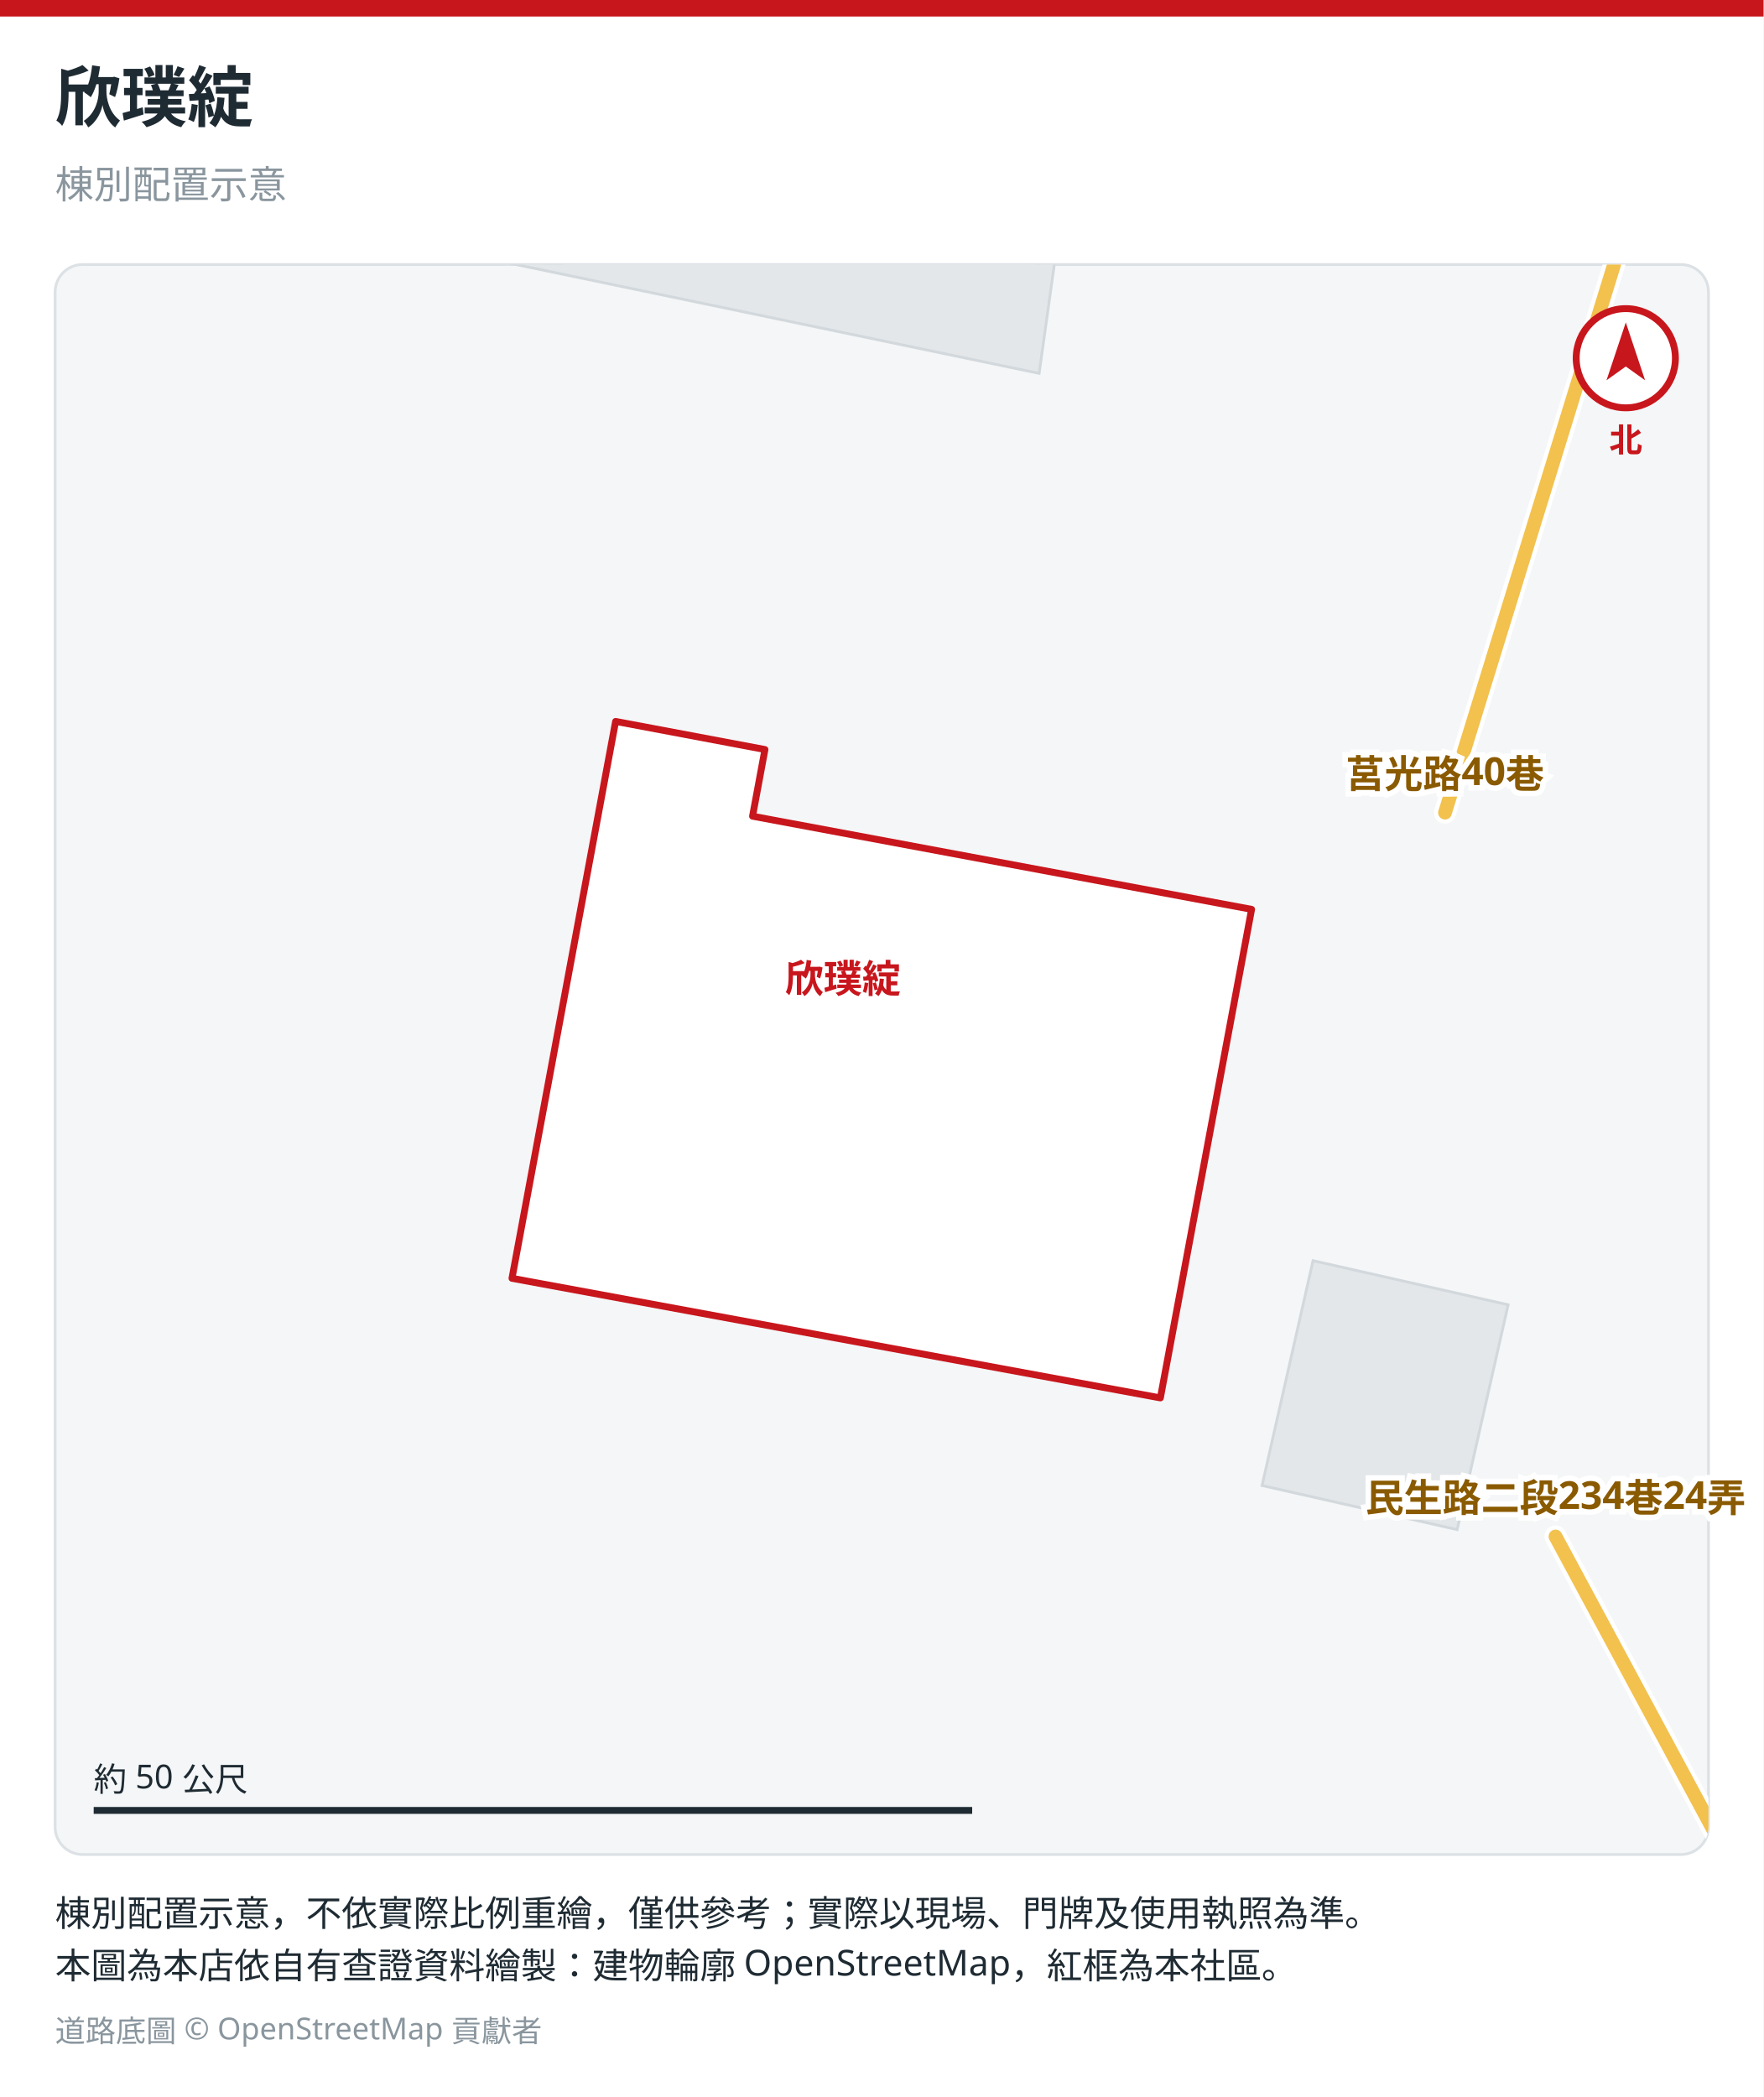
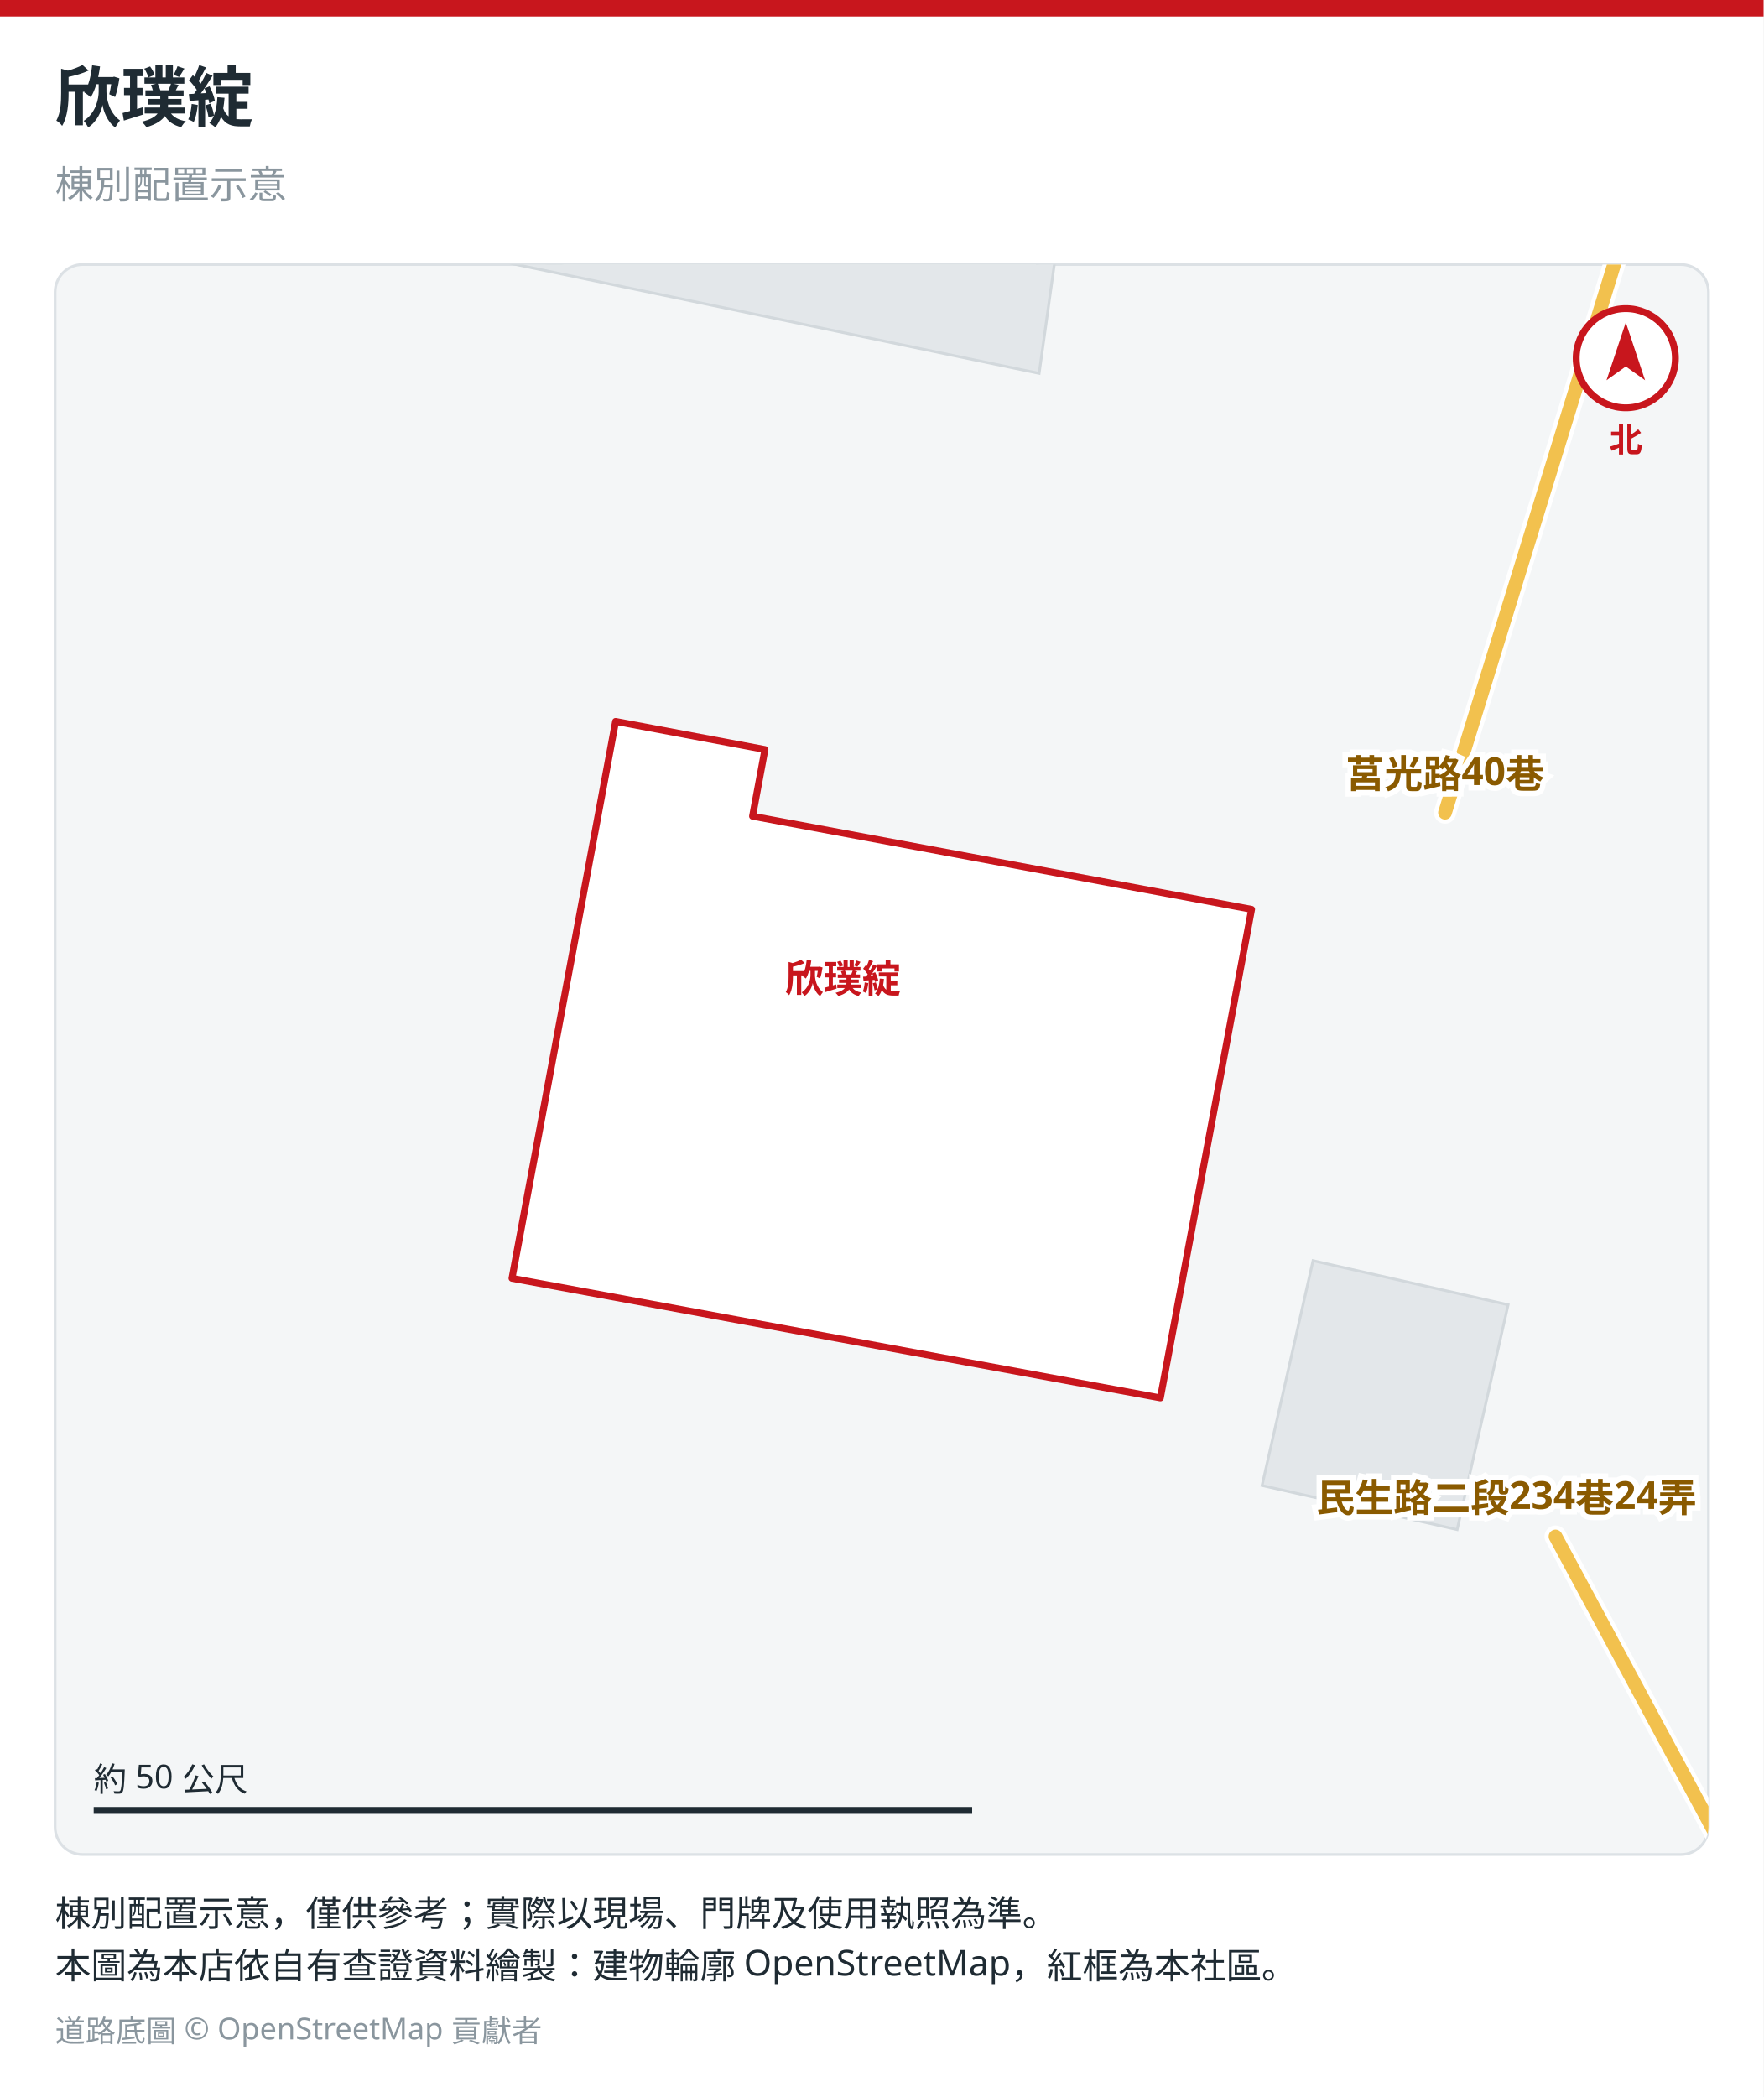
<svg xmlns="http://www.w3.org/2000/svg" viewBox="0 0 640 761" preserveAspectRatio="xMidYMin meet" style="width:100%;height:auto;max-width:1280px" font-family="Noto Sans TC, Microsoft JhengHei, PingFang TC, sans-serif">
  <rect width="100%" height="100%" fill="#FFFFFF" />
  <rect width="100%" height="6" fill="#C8161D" />
  <text x="20" y="44" font-size="24" font-weight="700" fill="#1F2B33">欣璞綻</text>
  <text x="20" y="72" font-size="14" fill="#8A969E">棟別配置示意</text>
  <defs>
    <clipPath id="c">
      <rect x="20.0" y="96.0" width="600.0" height="577.0" rx="10" />
    </clipPath>
  </defs>
  <rect x="20.0" y="96.0" width="600.0" height="577.0" rx="10" fill="#F4F6F7" stroke="#DCE1E5" />
  <g clip-path="url(#c)">
    <path d="M-374.7,-260.4 L-229.3,-243.9 L-231.9,-224.1 L-235.0,-201.1 L-177.0,-189.0 L-193.6,-134.8 L-199.3,-79.3 L-206.4,-9.8 L-229.3,9.3 L-263.1,2.3 L-267.6,34.8 L-269.5,48.8 L-423.8,22.7 L-390.0,-172.4 L-378.5,-239.4 Z" fill="#E3E7EA" stroke="#D2D8DC" stroke-width="1" />
    <path d="M-177.0,-189.0 L-193.6,-134.8 L-199.3,-79.3 L-206.4,-9.8 L-229.3,9.3 L-75.0,33.5 L-33.6,-152.7 Z" fill="#E3E7EA" stroke="#D2D8DC" stroke-width="1" />
    <path d="M4.1,-148.2 L-36.7,46.9 L144.3,83.9 L185.1,-111.2 Z" fill="#E3E7EA" stroke="#D2D8DC" stroke-width="1" />
    <path d="M224.0,-101.7 L189.6,94.1 L371.3,125.3 L405.8,-70.4 Z" fill="#E3E7EA" stroke="#D2D8DC" stroke-width="1" />
    <path d="M377.1,135.5 L-229.3,9.3 L-263.1,2.3 L-267.6,34.8 L-269.5,48.8 L-423.8,22.7 L-390.0,-172.4 L-378.5,-239.4 L-374.7,-260.4 L-229.3,-243.9 L-231.9,-224.1 L-235.0,-201.1 L-177.0,-189.0 L405.8,-70.4 Z" fill="#E3E7EA" stroke="#D2D8DC" stroke-width="1" />
    <path d="M458.0,539.1 L476.5,457.5 L547.3,473.5 L528.8,555.1 Z" fill="#E3E7EA" stroke="#D2D8DC" stroke-width="1" />
    <path d="M758.4,616.9 L741.1,568.5 L753.9,564.0 L745.0,538.5 L731.6,543.0 L716.3,502.2 L833.0,460.1 L848.3,502.8 L836.2,506.6 L845.1,530.2 L857.2,525.8 L875.0,574.9 Z" fill="#E3E7EA" stroke="#D2D8DC" stroke-width="1" />
    <path d="M-481.2,-349.1 L1.5,-289.1 L588.8,-254.1" fill="none" stroke="#FFFFFF" stroke-width="8" stroke-linecap="round" stroke-linejoin="round" />
    <path d="M-481.2,-349.1 L1.5,-289.1 L588.8,-254.1" fill="none" stroke="#F2C14E" stroke-width="5" stroke-linecap="round" stroke-linejoin="round" />
    <path d="M588.8,-254.1 L607.2,26.5 L524.4,294.9" fill="none" stroke="#FFFFFF" stroke-width="8" stroke-linecap="round" stroke-linejoin="round" />
    <path d="M588.8,-254.1 L607.2,26.5 L524.4,294.9" fill="none" stroke="#F2C14E" stroke-width="5" stroke-linecap="round" stroke-linejoin="round" />
    <path d="M564.5,557.6 L782.0,961.9" fill="none" stroke="#FFFFFF" stroke-width="8" stroke-linecap="round" stroke-linejoin="round" />
    <path d="M564.5,557.6 L782.0,961.9" fill="none" stroke="#F2C14E" stroke-width="5" stroke-linecap="round" stroke-linejoin="round" />
    <path d="M1480.1,668.6 L928.0,1009.1 L782.0,961.9" fill="none" stroke="#FFFFFF" stroke-width="8" stroke-linecap="round" stroke-linejoin="round" />
    <path d="M1480.1,668.6 L928.0,1009.1 L782.0,961.9" fill="none" stroke="#F2C14E" stroke-width="5" stroke-linecap="round" stroke-linejoin="round" />
    <path d="M185.8,463.9 L223.4,261.8 L277.6,272.0 L273.1,296.2 L454.2,330.0 L421.1,507.3 Z" fill="#FFFFFF" stroke="#C8161D" stroke-width="2.5" stroke-linejoin="round" />
  </g>
  <text x="524.4" y="285.9" font-size="14" font-weight="700" fill="#8A5A00" text-anchor="middle" stroke="#FFFFFF" stroke-width="4" paint-order="stroke">莒光路40巷</text>
-   <text x="564.5" y="548.6" font-size="14" font-weight="700" fill="#8A5A00" text-anchor="middle" stroke="#FFFFFF" stroke-width="4" paint-order="stroke">民生路二段234巷24弄</text>
+   <text x="546.7" y="548.6" font-size="14" font-weight="700" fill="#8A5A00" text-anchor="middle" stroke="#FFFFFF" stroke-width="4" paint-order="stroke">民生路二段234巷24弄</text>
  <text x="305.9" y="360.2" font-size="14" font-weight="700" fill="#C8161D" text-anchor="middle" stroke="#FFFFFF" stroke-width="4" paint-order="stroke">欣璞綻</text>
  <circle cx="590.0" cy="130.0" r="18" fill="#FFFFFF" stroke="#C8161D" stroke-width="2.5" />
  <path d="M590.0,117.0 L597.0,138.0 L590.0,133.0 L583.0,138.0 Z" fill="#C8161D" />
  <text x="590.0" y="164.0" font-size="12" font-weight="700" fill="#C8161D" text-anchor="middle">北</text>
  <line x1="34.0" y1="657.0" x2="352.8" y2="657.0" stroke="#1F2B33" stroke-width="2.5" />
  <text x="34.0" y="650.0" font-size="12" fill="#1F2B33">約 50 公尺</text>
-   <text x="20" y="699.0" font-size="13" fill="#1F2B33">棟別配置示意，不依實際比例重繪，僅供參考；實際以現場、門牌及使用執照為準。</text>
+   <text x="20" y="699.0" font-size="13" fill="#1F2B33">棟別配置示意，僅供參考；實際以現場、門牌及使用執照為準。</text>
  <text x="20" y="718.0" font-size="13" fill="#1F2B33">本圖為本店依自有查證資料繪製：建物輪廓 OpenStreetMap，紅框為本社區。</text>
  <text x="20" y="741.0" font-size="11" fill="#8A969E">道路底圖 © OpenStreetMap 貢獻者</text>
</svg>
